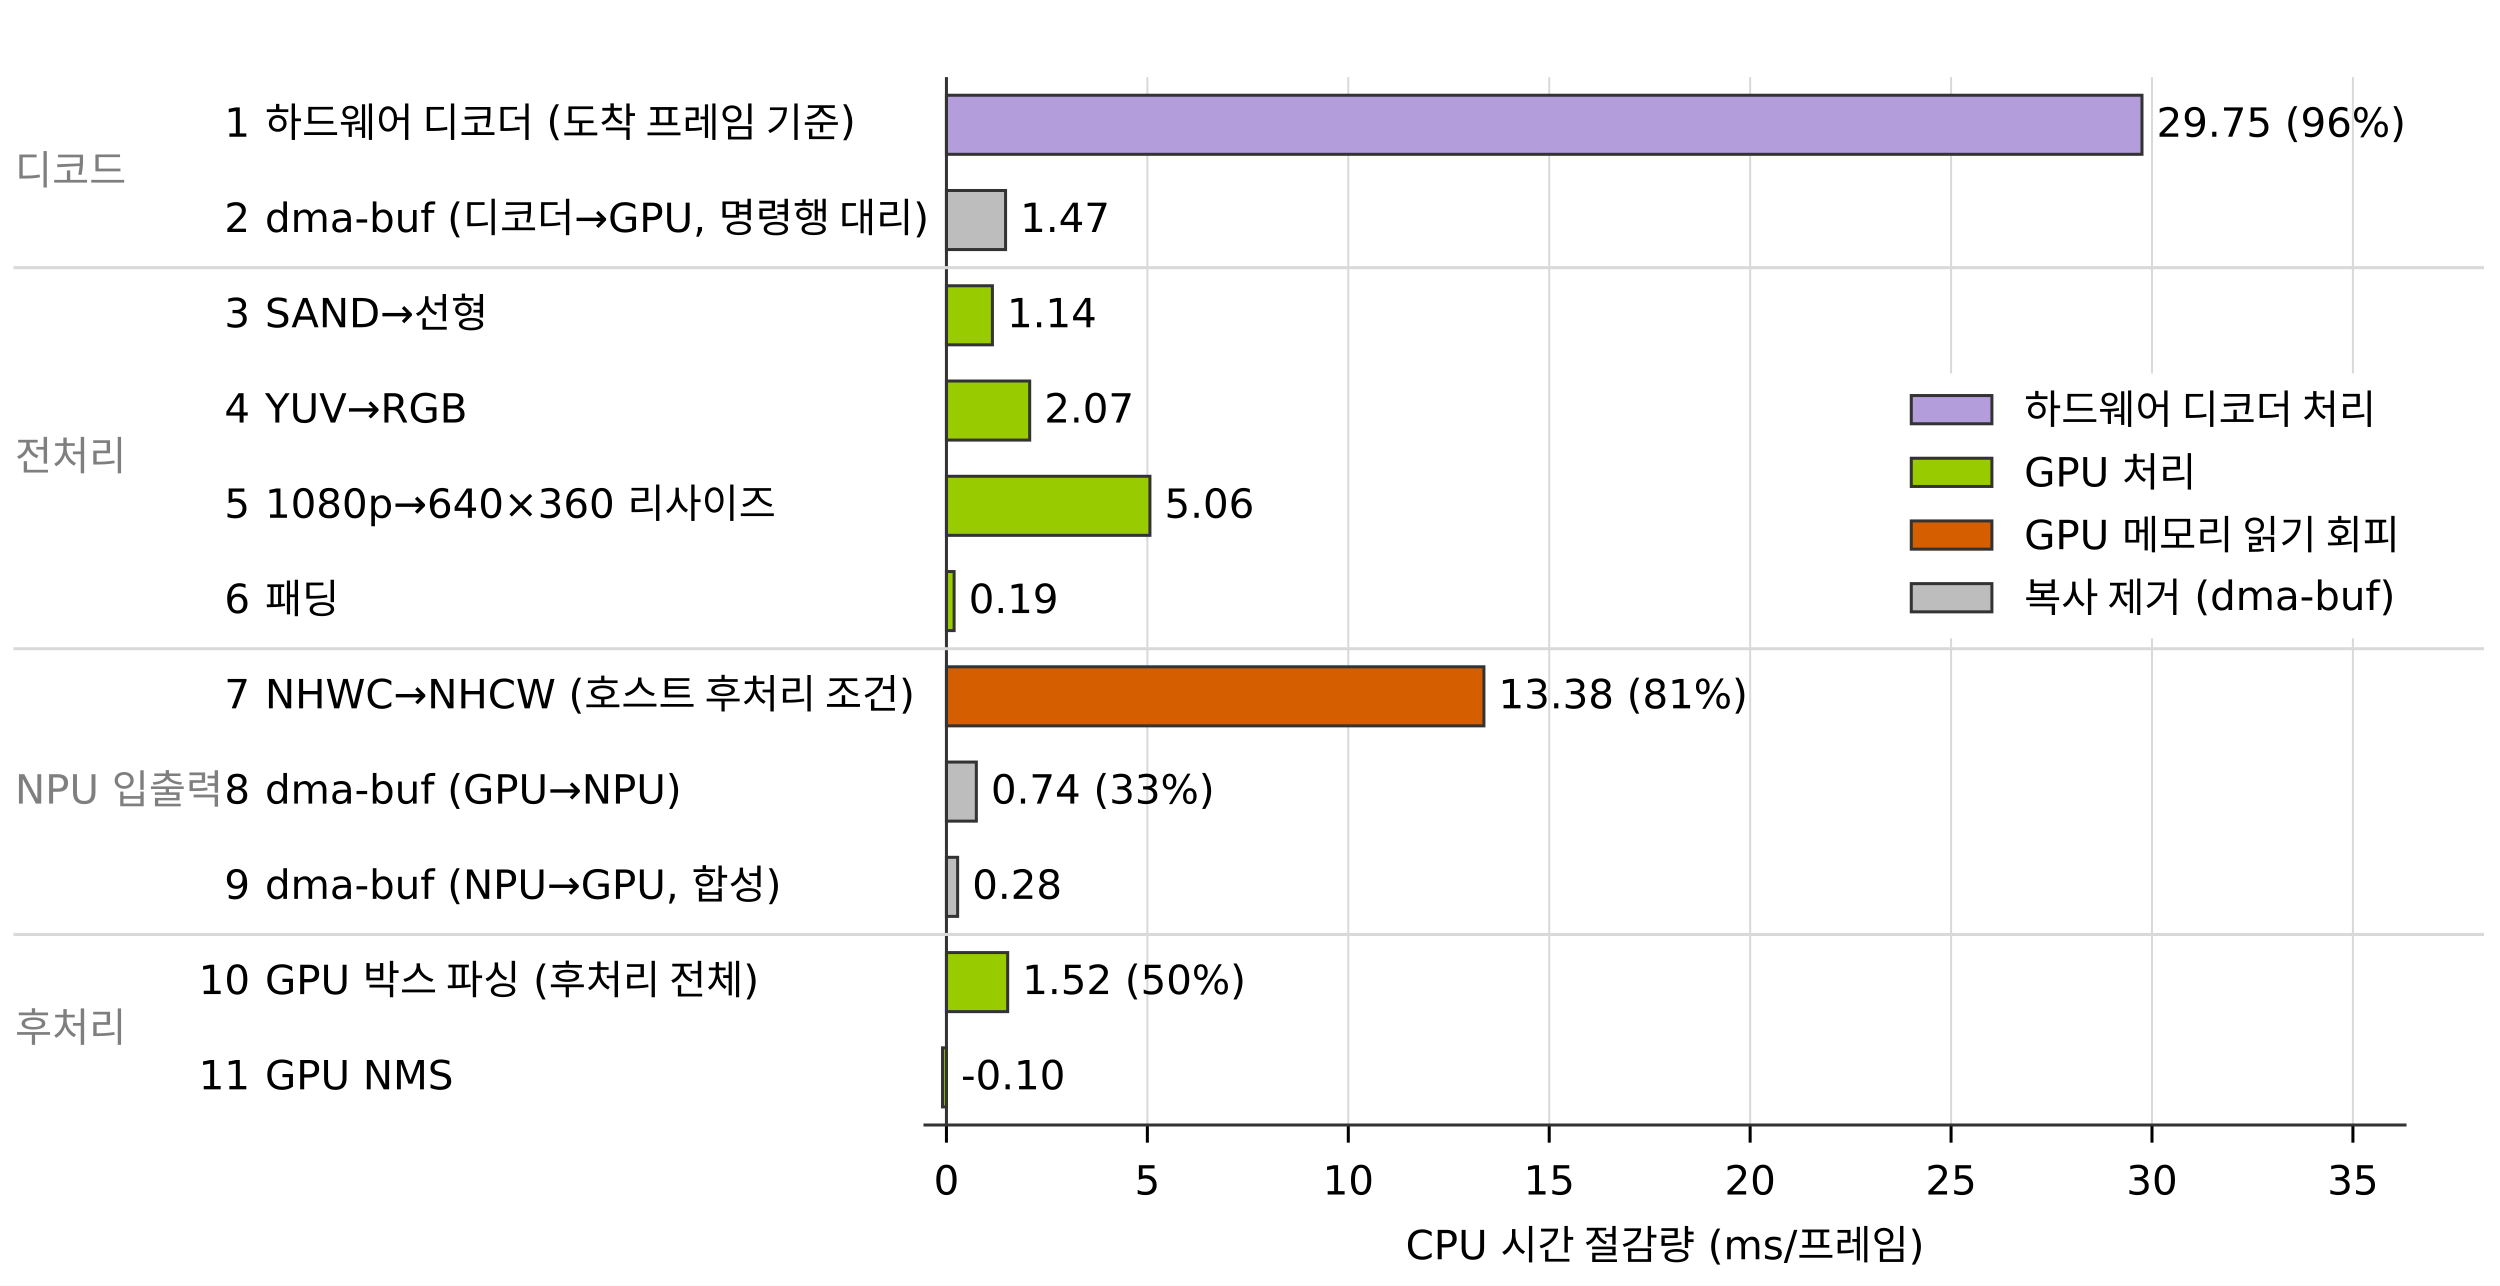
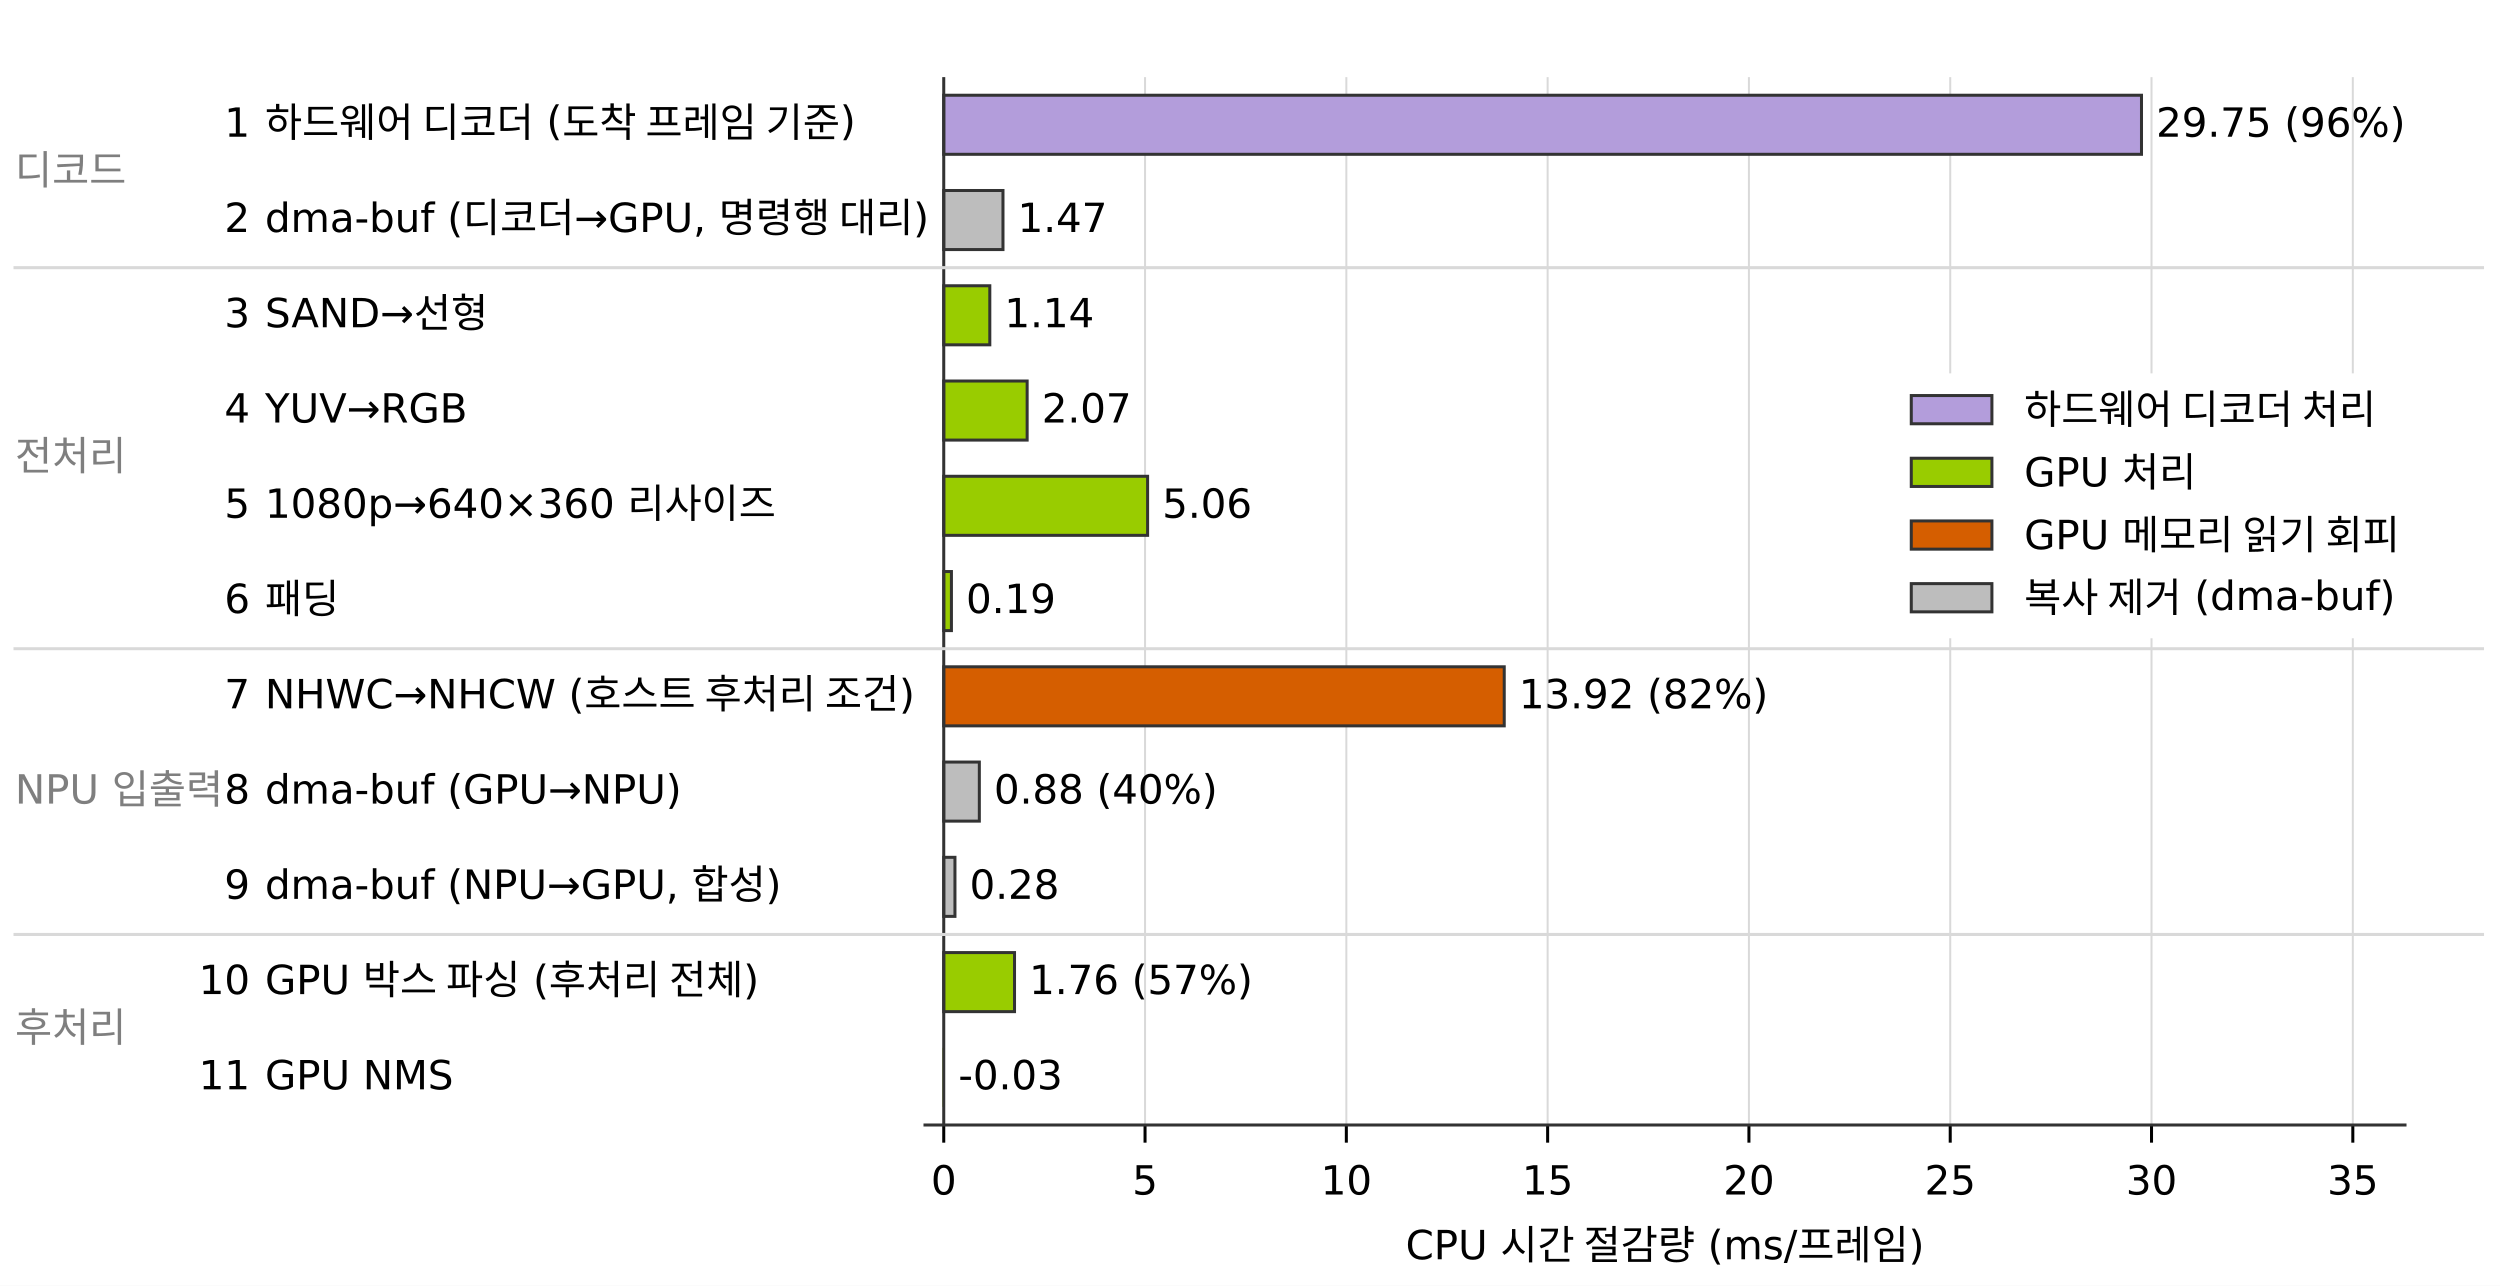
<svg xmlns="http://www.w3.org/2000/svg" xmlns:xlink="http://www.w3.org/1999/xlink" width="496.063pt" height="255.118pt" viewBox="0 0 496.063 255.118" version="1.1">
  <defs>
    <style type="text/css">*{stroke-linejoin: round; stroke-linecap: butt}</style>
  </defs>
  <g id="figure_1">
    <g id="patch_1">
      <path d="M 0 255.118  L 496.063 255.118  L 496.063 0  L 0 0  z " style="fill: #ffffff" />
    </g>
    <g id="axes_1">
      <g id="patch_2">
        <path d="M 183.543 223.228  L 477.213 223.228  L 477.213 15.307  L 183.543 15.307  z " style="fill: #ffffff" />
      </g>
      <g id="matplotlib.axis_1">
        <g id="xtick_1">
          <g id="line2d_1">
-             <path d="M 187.798 223.228  L 187.798 15.307  " clip-path="url(#c0caeaf799e)" style="fill: none; stroke: #d9d9d9; stroke-width: 0.4; stroke-linecap: square" />
+             <path d="M 187.262 223.228  L 187.262 15.307  " clip-path="url(#c0caeaf799e)" style="fill: none; stroke: #d9d9d9; stroke-width: 0.4; stroke-linecap: square" />
          </g>
          <g id="line2d_2">
            <defs>
              <path id="mfd4e453d5d" d="M 0 0  L 0 3.5  " style="stroke: #000000; stroke-width: 0.6" />
            </defs>
            <g>
-               <use xlink:href="#mfd4e453d5d" x="187.798" y="223.228" style="stroke: #000000; stroke-width: 0.6" />
+               <use xlink:href="#mfd4e453d5d" x="187.262" y="223.228" style="stroke: #000000; stroke-width: 0.6" />
            </g>
          </g>
          <g id="text_1">
-             <text style="font-size: 8px; font-family: 'NanumSquare', 'UnDotum', 'DejaVu Sans'; text-anchor: middle" x="187.798" y="237.028" transform="rotate(-0 187.7977 237.0283)">0</text>
+             <text style="font-size: 8px; font-family: 'NanumSquare', 'UnDotum', 'DejaVu Sans'; text-anchor: middle" x="187.262" y="237.028" transform="rotate(-0 187.2624 237.0283)">0</text>
          </g>
        </g>
        <g id="xtick_2">
          <g id="line2d_3">
-             <path d="M 227.666 223.228  L 227.666 15.307  " clip-path="url(#c0caeaf799e)" style="fill: none; stroke: #d9d9d9; stroke-width: 0.4; stroke-linecap: square" />
+             <path d="M 227.205 223.228  L 227.205 15.307  " clip-path="url(#c0caeaf799e)" style="fill: none; stroke: #d9d9d9; stroke-width: 0.4; stroke-linecap: square" />
          </g>
          <g id="line2d_4">
            <g>
-               <use xlink:href="#mfd4e453d5d" x="227.666" y="223.228" style="stroke: #000000; stroke-width: 0.6" />
+               <use xlink:href="#mfd4e453d5d" x="227.205" y="223.228" style="stroke: #000000; stroke-width: 0.6" />
            </g>
          </g>
          <g id="text_2">
-             <text style="font-size: 8px; font-family: 'NanumSquare', 'UnDotum', 'DejaVu Sans'; text-anchor: middle" x="227.666" y="237.028" transform="rotate(-0 227.6662 237.0283)">5</text>
+             <text style="font-size: 8px; font-family: 'NanumSquare', 'UnDotum', 'DejaVu Sans'; text-anchor: middle" x="227.205" y="237.028" transform="rotate(-0 227.2046 237.0283)">5</text>
          </g>
        </g>
        <g id="xtick_3">
          <g id="line2d_5">
-             <path d="M 267.535 223.228  L 267.535 15.307  " clip-path="url(#c0caeaf799e)" style="fill: none; stroke: #d9d9d9; stroke-width: 0.4; stroke-linecap: square" />
+             <path d="M 267.147 223.228  L 267.147 15.307  " clip-path="url(#c0caeaf799e)" style="fill: none; stroke: #d9d9d9; stroke-width: 0.4; stroke-linecap: square" />
          </g>
          <g id="line2d_6">
            <g>
-               <use xlink:href="#mfd4e453d5d" x="267.535" y="223.228" style="stroke: #000000; stroke-width: 0.6" />
+               <use xlink:href="#mfd4e453d5d" x="267.147" y="223.228" style="stroke: #000000; stroke-width: 0.6" />
            </g>
          </g>
          <g id="text_3">
-             <text style="font-size: 8px; font-family: 'NanumSquare', 'UnDotum', 'DejaVu Sans'; text-anchor: middle" x="267.535" y="237.028" transform="rotate(-0 267.5346 237.0283)">10</text>
+             <text style="font-size: 8px; font-family: 'NanumSquare', 'UnDotum', 'DejaVu Sans'; text-anchor: middle" x="267.147" y="237.028" transform="rotate(-0 267.1468 237.0283)">10</text>
          </g>
        </g>
        <g id="xtick_4">
          <g id="line2d_7">
-             <path d="M 307.403 223.228  L 307.403 15.307  " clip-path="url(#c0caeaf799e)" style="fill: none; stroke: #d9d9d9; stroke-width: 0.4; stroke-linecap: square" />
+             <path d="M 307.089 223.228  L 307.089 15.307  " clip-path="url(#c0caeaf799e)" style="fill: none; stroke: #d9d9d9; stroke-width: 0.4; stroke-linecap: square" />
          </g>
          <g id="line2d_8">
            <g>
-               <use xlink:href="#mfd4e453d5d" x="307.403" y="223.228" style="stroke: #000000; stroke-width: 0.6" />
+               <use xlink:href="#mfd4e453d5d" x="307.089" y="223.228" style="stroke: #000000; stroke-width: 0.6" />
            </g>
          </g>
          <g id="text_4">
-             <text style="font-size: 8px; font-family: 'NanumSquare', 'UnDotum', 'DejaVu Sans'; text-anchor: middle" x="307.403" y="237.028" transform="rotate(-0 307.4031 237.0283)">15</text>
+             <text style="font-size: 8px; font-family: 'NanumSquare', 'UnDotum', 'DejaVu Sans'; text-anchor: middle" x="307.089" y="237.028" transform="rotate(-0 307.089 237.0283)">15</text>
          </g>
        </g>
        <g id="xtick_5">
          <g id="line2d_9">
-             <path d="M 347.272 223.228  L 347.272 15.307  " clip-path="url(#c0caeaf799e)" style="fill: none; stroke: #d9d9d9; stroke-width: 0.4; stroke-linecap: square" />
+             <path d="M 347.031 223.228  L 347.031 15.307  " clip-path="url(#c0caeaf799e)" style="fill: none; stroke: #d9d9d9; stroke-width: 0.4; stroke-linecap: square" />
          </g>
          <g id="line2d_10">
            <g>
-               <use xlink:href="#mfd4e453d5d" x="347.272" y="223.228" style="stroke: #000000; stroke-width: 0.6" />
+               <use xlink:href="#mfd4e453d5d" x="347.031" y="223.228" style="stroke: #000000; stroke-width: 0.6" />
            </g>
          </g>
          <g id="text_5">
-             <text style="font-size: 8px; font-family: 'NanumSquare', 'UnDotum', 'DejaVu Sans'; text-anchor: middle" x="347.272" y="237.028" transform="rotate(-0 347.2716 237.0283)">20</text>
+             <text style="font-size: 8px; font-family: 'NanumSquare', 'UnDotum', 'DejaVu Sans'; text-anchor: middle" x="347.031" y="237.028" transform="rotate(-0 347.0312 237.0283)">20</text>
          </g>
        </g>
        <g id="xtick_6">
          <g id="line2d_11">
-             <path d="M 387.14 223.228  L 387.14 15.307  " clip-path="url(#c0caeaf799e)" style="fill: none; stroke: #d9d9d9; stroke-width: 0.4; stroke-linecap: square" />
+             <path d="M 386.973 223.228  L 386.973 15.307  " clip-path="url(#c0caeaf799e)" style="fill: none; stroke: #d9d9d9; stroke-width: 0.4; stroke-linecap: square" />
          </g>
          <g id="line2d_12">
            <g>
-               <use xlink:href="#mfd4e453d5d" x="387.14" y="223.228" style="stroke: #000000; stroke-width: 0.6" />
+               <use xlink:href="#mfd4e453d5d" x="386.973" y="223.228" style="stroke: #000000; stroke-width: 0.6" />
            </g>
          </g>
          <g id="text_6">
-             <text style="font-size: 8px; font-family: 'NanumSquare', 'UnDotum', 'DejaVu Sans'; text-anchor: middle" x="387.14" y="237.028" transform="rotate(-0 387.14 237.0283)">25</text>
+             <text style="font-size: 8px; font-family: 'NanumSquare', 'UnDotum', 'DejaVu Sans'; text-anchor: middle" x="386.973" y="237.028" transform="rotate(-0 386.9734 237.0283)">25</text>
          </g>
        </g>
        <g id="xtick_7">
          <g id="line2d_13">
-             <path d="M 427.008 223.228  L 427.008 15.307  " clip-path="url(#c0caeaf799e)" style="fill: none; stroke: #d9d9d9; stroke-width: 0.4; stroke-linecap: square" />
+             <path d="M 426.916 223.228  L 426.916 15.307  " clip-path="url(#c0caeaf799e)" style="fill: none; stroke: #d9d9d9; stroke-width: 0.4; stroke-linecap: square" />
          </g>
          <g id="line2d_14">
            <g>
-               <use xlink:href="#mfd4e453d5d" x="427.008" y="223.228" style="stroke: #000000; stroke-width: 0.6" />
+               <use xlink:href="#mfd4e453d5d" x="426.916" y="223.228" style="stroke: #000000; stroke-width: 0.6" />
            </g>
          </g>
          <g id="text_7">
-             <text style="font-size: 8px; font-family: 'NanumSquare', 'UnDotum', 'DejaVu Sans'; text-anchor: middle" x="427.008" y="237.028" transform="rotate(-0 427.0085 237.0283)">30</text>
+             <text style="font-size: 8px; font-family: 'NanumSquare', 'UnDotum', 'DejaVu Sans'; text-anchor: middle" x="426.916" y="237.028" transform="rotate(-0 426.9156 237.0283)">30</text>
          </g>
        </g>
        <g id="xtick_8">
          <g id="line2d_15">
-             <path d="M 466.877 223.228  L 466.877 15.307  " clip-path="url(#c0caeaf799e)" style="fill: none; stroke: #d9d9d9; stroke-width: 0.4; stroke-linecap: square" />
+             <path d="M 466.858 223.228  L 466.858 15.307  " clip-path="url(#c0caeaf799e)" style="fill: none; stroke: #d9d9d9; stroke-width: 0.4; stroke-linecap: square" />
          </g>
          <g id="line2d_16">
            <g>
-               <use xlink:href="#mfd4e453d5d" x="466.877" y="223.228" style="stroke: #000000; stroke-width: 0.6" />
+               <use xlink:href="#mfd4e453d5d" x="466.858" y="223.228" style="stroke: #000000; stroke-width: 0.6" />
            </g>
          </g>
          <g id="text_8">
-             <text style="font-size: 8px; font-family: 'NanumSquare', 'UnDotum', 'DejaVu Sans'; text-anchor: middle" x="466.877" y="237.028" transform="rotate(-0 466.8769 237.0283)">35</text>
+             <text style="font-size: 8px; font-family: 'NanumSquare', 'UnDotum', 'DejaVu Sans'; text-anchor: middle" x="466.858" y="237.028" transform="rotate(-0 466.8578 237.0283)">35</text>
          </g>
        </g>
        <g id="text_9">
          <text style="font-size: 8px; font-family: 'NanumSquare', 'UnDotum', 'DejaVu Sans'; text-anchor: middle" x="330.378" y="249.868" transform="rotate(-0 330.378 249.8683)">CPU 시간 절감량 (ms/프레임)</text>
        </g>
      </g>
      <g id="matplotlib.axis_2" />
      <g id="patch_3">
-         <path d="M 187.798 18.898  L 425.023 18.898  L 425.023 30.618  L 187.798 30.618  z " clip-path="url(#c0caeaf799e)" style="fill: #b39ddb; stroke: #333333; stroke-width: 0.6; stroke-linejoin: miter" />
+         <path d="M 187.262 18.898  L 424.926 18.898  L 424.926 30.618  L 187.262 30.618  z " clip-path="url(#c0caeaf799e)" style="fill: #b39ddb; stroke: #333333; stroke-width: 0.6; stroke-linejoin: miter" />
      </g>
      <g id="patch_4">
-         <path d="M 187.798 37.8  L 199.53 37.8  L 199.53 49.52  L 187.798 49.52  z " clip-path="url(#c0caeaf799e)" style="fill: #bdbdbd; stroke: #333333; stroke-width: 0.6; stroke-linejoin: miter" />
+         <path d="M 187.262 37.8  L 199.016 37.8  L 199.016 49.52  L 187.262 49.52  z " clip-path="url(#c0caeaf799e)" style="fill: #bdbdbd; stroke: #333333; stroke-width: 0.6; stroke-linejoin: miter" />
      </g>
      <g id="patch_5">
-         <path d="M 187.798 56.702  L 196.92 56.702  L 196.92 68.422  L 187.798 68.422  z " clip-path="url(#c0caeaf799e)" style="fill: #99cc00; stroke: #333333; stroke-width: 0.6; stroke-linejoin: miter" />
+         <path d="M 187.262 56.702  L 196.402 56.702  L 196.402 68.422  L 187.262 68.422  z " clip-path="url(#c0caeaf799e)" style="fill: #99cc00; stroke: #333333; stroke-width: 0.6; stroke-linejoin: miter" />
      </g>
      <g id="patch_6">
-         <path d="M 187.798 75.604  L 204.316 75.604  L 204.316 87.323  L 187.798 87.323  z " clip-path="url(#c0caeaf799e)" style="fill: #99cc00; stroke: #333333; stroke-width: 0.6; stroke-linejoin: miter" />
+         <path d="M 187.262 75.604  L 203.811 75.604  L 203.811 87.323  L 187.262 87.323  z " clip-path="url(#c0caeaf799e)" style="fill: #99cc00; stroke: #333333; stroke-width: 0.6; stroke-linejoin: miter" />
      </g>
      <g id="patch_7">
-         <path d="M 187.798 94.506  L 228.174 94.506  L 228.174 106.225  L 187.798 106.225  z " clip-path="url(#c0caeaf799e)" style="fill: #99cc00; stroke: #333333; stroke-width: 0.6; stroke-linejoin: miter" />
+         <path d="M 187.262 94.506  L 227.713 94.506  L 227.713 106.225  L 187.262 106.225  z " clip-path="url(#c0caeaf799e)" style="fill: #99cc00; stroke: #333333; stroke-width: 0.6; stroke-linejoin: miter" />
      </g>
      <g id="patch_8">
-         <path d="M 187.798 113.408  L 189.319 113.408  L 189.319 125.127  L 187.798 125.127  z " clip-path="url(#c0caeaf799e)" style="fill: #99cc00; stroke: #333333; stroke-width: 0.6; stroke-linejoin: miter" />
+         <path d="M 187.262 113.408  L 188.787 113.408  L 188.787 125.127  L 187.262 125.127  z " clip-path="url(#c0caeaf799e)" style="fill: #99cc00; stroke: #333333; stroke-width: 0.6; stroke-linejoin: miter" />
      </g>
      <g id="patch_9">
-         <path d="M 187.798 132.31  L 294.446 132.31  L 294.446 144.029  L 187.798 144.029  z " clip-path="url(#c0caeaf799e)" style="fill: #d55e00; stroke: #333333; stroke-width: 0.6; stroke-linejoin: miter" />
+         <path d="M 187.262 132.31  L 298.477 132.31  L 298.477 144.029  L 187.262 144.029  z " clip-path="url(#c0caeaf799e)" style="fill: #d55e00; stroke: #333333; stroke-width: 0.6; stroke-linejoin: miter" />
      </g>
      <g id="patch_10">
-         <path d="M 187.798 151.212  L 193.73 151.212  L 193.73 162.931  L 187.798 162.931  z " clip-path="url(#c0caeaf799e)" style="fill: #bdbdbd; stroke: #333333; stroke-width: 0.6; stroke-linejoin: miter" />
+         <path d="M 187.262 151.212  L 194.324 151.212  L 194.324 162.931  L 187.262 162.931  z " clip-path="url(#c0caeaf799e)" style="fill: #bdbdbd; stroke: #333333; stroke-width: 0.6; stroke-linejoin: miter" />
      </g>
      <g id="patch_11">
-         <path d="M 187.798 170.114  L 190.018 170.114  L 190.018 181.833  L 187.798 181.833  z " clip-path="url(#c0caeaf799e)" style="fill: #bdbdbd; stroke: #333333; stroke-width: 0.6; stroke-linejoin: miter" />
+         <path d="M 187.262 170.114  L 189.486 170.114  L 189.486 181.833  L 187.262 181.833  z " clip-path="url(#c0caeaf799e)" style="fill: #bdbdbd; stroke: #333333; stroke-width: 0.6; stroke-linejoin: miter" />
      </g>
      <g id="patch_12">
-         <path d="M 187.798 189.016  L 199.95 189.016  L 199.95 200.735  L 187.798 200.735  z " clip-path="url(#c0caeaf799e)" style="fill: #99cc00; stroke: #333333; stroke-width: 0.6; stroke-linejoin: miter" />
+         <path d="M 187.262 189.016  L 201.306 189.016  L 201.306 200.735  L 187.262 200.735  z " clip-path="url(#c0caeaf799e)" style="fill: #99cc00; stroke: #333333; stroke-width: 0.6; stroke-linejoin: miter" />
      </g>
      <g id="patch_13">
-         <path d="M 187.798 207.918  L 187.016 207.918  L 187.016 219.637  L 187.798 219.637  z " clip-path="url(#c0caeaf799e)" style="fill: #99cc00; stroke: #333333; stroke-width: 0.6; stroke-linejoin: miter" />
+         <path d="M 187.262 207.918  L 187.023 207.918  L 187.023 219.637  L 187.262 219.637  z " clip-path="url(#c0caeaf799e)" style="fill: #99cc00" />
      </g>
      <g id="patch_14">
        <path d="M 183.543 223.228  L 477.213 223.228  " style="fill: none; stroke: #333333; stroke-width: 0.6; stroke-linejoin: miter; stroke-linecap: square" />
      </g>
      <g id="text_10">
-         <text style="font-size: 8px; font-family: 'NanumSquare', 'UnDotum', 'DejaVu Sans'; text-anchor: start" x="427.917" y="27.138" transform="rotate(-0 427.9172 27.13805)">29.75 (96%)</text>
+         <text style="font-size: 8px; font-family: 'NanumSquare', 'UnDotum', 'DejaVu Sans'; text-anchor: start" x="427.826" y="27.138" transform="rotate(-0 427.826 27.13805)">29.75 (96%)</text>
      </g>
      <g id="text_11">
        <text style="font-size: 8px; font-family: 'NanumSquare', 'UnDotum', 'DejaVu Sans'; text-anchor: end" x="49.606" y="27.138" transform="rotate(-0 49.6063 27.13805)">1</text>
      </g>
      <g id="text_12">
        <text style="font-size: 8px; font-family: 'NanumSquare', 'UnDotum', 'DejaVu Sans'; text-anchor: start" x="52.583" y="27.138" transform="rotate(-0 52.58268 27.13805)">하드웨어 디코더 (도착 프레임 기준)</text>
      </g>
      <g id="text_13">
-         <text style="font-size: 8px; font-family: 'NanumSquare', 'UnDotum', 'DejaVu Sans'; text-anchor: start" x="202.424" y="46.04" transform="rotate(-0 202.4241 46.03999)">1.47</text>
+         <text style="font-size: 8px; font-family: 'NanumSquare', 'UnDotum', 'DejaVu Sans'; text-anchor: start" x="201.916" y="46.04" transform="rotate(-0 201.9158 46.03999)">1.47</text>
      </g>
      <g id="text_14">
        <text style="font-size: 8px; font-family: 'NanumSquare', 'UnDotum', 'DejaVu Sans'; text-anchor: end" x="49.606" y="46.04" transform="rotate(-0 49.6063 46.03999)">2</text>
      </g>
      <g id="text_15">
        <text style="font-size: 8px; font-family: 'NanumSquare', 'UnDotum', 'DejaVu Sans'; text-anchor: start" x="52.583" y="46.04" transform="rotate(-0 52.58268 46.03999)">dma-buf (디코더→GPU, 명령행 대리)</text>
      </g>
      <g id="text_16">
-         <text style="font-size: 8px; font-family: 'NanumSquare', 'UnDotum', 'DejaVu Sans'; text-anchor: start" x="199.815" y="64.942" transform="rotate(-0 199.8146 64.94192)">1.14</text>
+         <text style="font-size: 8px; font-family: 'NanumSquare', 'UnDotum', 'DejaVu Sans'; text-anchor: start" x="199.301" y="64.942" transform="rotate(-0 199.3014 64.94192)">1.14</text>
      </g>
      <g id="text_17">
        <text style="font-size: 8px; font-family: 'NanumSquare', 'UnDotum', 'DejaVu Sans'; text-anchor: end" x="49.606" y="64.942" transform="rotate(-0 49.6063 64.94192)">3</text>
      </g>
      <g id="text_18">
        <text style="font-size: 8px; font-family: 'NanumSquare', 'UnDotum', 'DejaVu Sans'; text-anchor: start" x="52.583" y="64.942" transform="rotate(-0 52.58268 64.94192)">SAND→선형</text>
      </g>
      <g id="text_19">
-         <text style="font-size: 8px; font-family: 'NanumSquare', 'UnDotum', 'DejaVu Sans'; text-anchor: start" x="207.21" y="83.844" transform="rotate(-0 207.2102 83.84385)">2.07</text>
+         <text style="font-size: 8px; font-family: 'NanumSquare', 'UnDotum', 'DejaVu Sans'; text-anchor: start" x="206.711" y="83.844" transform="rotate(-0 206.7107 83.84385)">2.07</text>
      </g>
      <g id="text_20">
        <text style="font-size: 8px; font-family: 'NanumSquare', 'UnDotum', 'DejaVu Sans'; text-anchor: end" x="49.606" y="83.844" transform="rotate(-0 49.6063 83.84385)">4</text>
      </g>
      <g id="text_21">
        <text style="font-size: 8px; font-family: 'NanumSquare', 'UnDotum', 'DejaVu Sans'; text-anchor: start" x="52.583" y="83.844" transform="rotate(-0 52.58268 83.84385)">YUV→RGB</text>
      </g>
      <g id="text_22">
-         <text style="font-size: 8px; font-family: 'NanumSquare', 'UnDotum', 'DejaVu Sans'; text-anchor: start" x="231.068" y="102.746" transform="rotate(-0 231.0682 102.7458)">5.06</text>
+         <text style="font-size: 8px; font-family: 'NanumSquare', 'UnDotum', 'DejaVu Sans'; text-anchor: start" x="230.613" y="102.746" transform="rotate(-0 230.6129 102.7458)">5.06</text>
      </g>
      <g id="text_23">
        <text style="font-size: 8px; font-family: 'NanumSquare', 'UnDotum', 'DejaVu Sans'; text-anchor: end" x="49.606" y="102.746" transform="rotate(-0 49.6063 102.7458)">5</text>
      </g>
      <g id="text_24">
        <text style="font-size: 8px; font-family: 'NanumSquare', 'UnDotum', 'DejaVu Sans'; text-anchor: start" x="52.583" y="102.746" transform="rotate(-0 52.58268 102.7458)">1080p→640×360 리사이즈</text>
      </g>
      <g id="text_25">
-         <text style="font-size: 8px; font-family: 'NanumSquare', 'UnDotum', 'DejaVu Sans'; text-anchor: start" x="192.213" y="121.648" transform="rotate(-0 192.2132 121.6477)">0.19</text>
+         <text style="font-size: 8px; font-family: 'NanumSquare', 'UnDotum', 'DejaVu Sans'; text-anchor: start" x="191.686" y="121.648" transform="rotate(-0 191.6861 121.6477)">0.19</text>
      </g>
      <g id="text_26">
        <text style="font-size: 8px; font-family: 'NanumSquare', 'UnDotum', 'DejaVu Sans'; text-anchor: end" x="49.606" y="121.648" transform="rotate(-0 49.6063 121.6477)">6</text>
      </g>
      <g id="text_27">
        <text style="font-size: 8px; font-family: 'NanumSquare', 'UnDotum', 'DejaVu Sans'; text-anchor: start" x="52.583" y="121.648" transform="rotate(-0 52.58268 121.6477)">패딩</text>
      </g>
      <g id="text_28">
-         <text style="font-size: 8px; font-family: 'NanumSquare', 'UnDotum', 'DejaVu Sans'; text-anchor: start" x="297.34" y="140.55" transform="rotate(-0 297.34 140.5496)">13.38 (81%)</text>
+         <text style="font-size: 8px; font-family: 'NanumSquare', 'UnDotum', 'DejaVu Sans'; text-anchor: start" x="301.377" y="140.55" transform="rotate(-0 301.377 140.5496)">13.92 (82%)</text>
      </g>
      <g id="text_29">
        <text style="font-size: 8px; font-family: 'NanumSquare', 'UnDotum', 'DejaVu Sans'; text-anchor: end" x="49.606" y="140.55" transform="rotate(-0 49.6063 140.5496)">7</text>
      </g>
      <g id="text_30">
        <text style="font-size: 8px; font-family: 'NanumSquare', 'UnDotum', 'DejaVu Sans'; text-anchor: start" x="52.583" y="140.55" transform="rotate(-0 52.58268 140.5496)">NHWC→NHCW (호스트 후처리 조건)</text>
      </g>
      <g id="text_31">
-         <text style="font-size: 8px; font-family: 'NanumSquare', 'UnDotum', 'DejaVu Sans'; text-anchor: start" x="196.624" y="159.452" transform="rotate(-0 196.6243 159.4516)">0.74 (33%)</text>
+         <text style="font-size: 8px; font-family: 'NanumSquare', 'UnDotum', 'DejaVu Sans'; text-anchor: start" x="197.224" y="159.452" transform="rotate(-0 197.2236 159.4516)">0.88 (40%)</text>
      </g>
      <g id="text_32">
        <text style="font-size: 8px; font-family: 'NanumSquare', 'UnDotum', 'DejaVu Sans'; text-anchor: end" x="49.606" y="159.452" transform="rotate(-0 49.6063 159.4516)">8</text>
      </g>
      <g id="text_33">
        <text style="font-size: 8px; font-family: 'NanumSquare', 'UnDotum', 'DejaVu Sans'; text-anchor: start" x="52.583" y="159.452" transform="rotate(-0 52.58268 159.4516)">dma-buf (GPU→NPU)</text>
      </g>
      <g id="text_34">
-         <text style="font-size: 8px; font-family: 'NanumSquare', 'UnDotum', 'DejaVu Sans'; text-anchor: start" x="192.912" y="178.354" transform="rotate(-0 192.9117 178.3535)">0.28</text>
+         <text style="font-size: 8px; font-family: 'NanumSquare', 'UnDotum', 'DejaVu Sans'; text-anchor: start" x="192.386" y="178.354" transform="rotate(-0 192.3858 178.3535)">0.28</text>
      </g>
      <g id="text_35">
        <text style="font-size: 8px; font-family: 'NanumSquare', 'UnDotum', 'DejaVu Sans'; text-anchor: end" x="49.606" y="178.354" transform="rotate(-0 49.6063 178.3535)">9</text>
      </g>
      <g id="text_36">
        <text style="font-size: 8px; font-family: 'NanumSquare', 'UnDotum', 'DejaVu Sans'; text-anchor: start" x="52.583" y="178.354" transform="rotate(-0 52.58268 178.3535)">dma-buf (NPU→GPU, 합성)</text>
      </g>
      <g id="text_37">
-         <text style="font-size: 8px; font-family: 'NanumSquare', 'UnDotum', 'DejaVu Sans'; text-anchor: start" x="202.844" y="197.255" transform="rotate(-0 202.8438 197.2554)">1.52 (50%)</text>
+         <text style="font-size: 8px; font-family: 'NanumSquare', 'UnDotum', 'DejaVu Sans'; text-anchor: start" x="204.206" y="197.255" transform="rotate(-0 204.2055 197.2554)">1.76 (57%)</text>
      </g>
      <g id="text_38">
        <text style="font-size: 8px; font-family: 'NanumSquare', 'UnDotum', 'DejaVu Sans'; text-anchor: end" x="49.606" y="197.255" transform="rotate(-0 49.6063 197.2554)">10</text>
      </g>
      <g id="text_39">
        <text style="font-size: 8px; font-family: 'NanumSquare', 'UnDotum', 'DejaVu Sans'; text-anchor: start" x="52.583" y="197.255" transform="rotate(-0 52.58268 197.2554)">GPU 박스 파싱 (후처리 전체)</text>
      </g>
      <g id="text_40">
-         <text style="font-size: 8px; font-family: 'NanumSquare', 'UnDotum', 'DejaVu Sans'; text-anchor: start" x="190.692" y="216.157" transform="rotate(-0 190.6919 216.1574)">-0.10</text>
+         <text style="font-size: 8px; font-family: 'NanumSquare', 'UnDotum', 'DejaVu Sans'; text-anchor: start" x="190.162" y="216.157" transform="rotate(-0 190.1619 216.1574)">-0.03</text>
      </g>
      <g id="text_41">
        <text style="font-size: 8px; font-family: 'NanumSquare', 'UnDotum', 'DejaVu Sans'; text-anchor: end" x="49.606" y="216.157" transform="rotate(-0 49.6063 216.1574)">11</text>
      </g>
      <g id="text_42">
        <text style="font-size: 8px; font-family: 'NanumSquare', 'UnDotum', 'DejaVu Sans'; text-anchor: start" x="52.583" y="216.157" transform="rotate(-0 52.58268 216.1574)">GPU NMS</text>
      </g>
      <g id="text_43">
        <text style="font-size: 8px; font-family: 'NanumSquare', 'UnDotum', 'DejaVu Sans'; text-anchor: start; fill: #7f7f7f" x="2.976" y="36.589" transform="rotate(-0 2.976378 36.58902)">디코드</text>
      </g>
      <g id="text_44">
        <text style="font-size: 8px; font-family: 'NanumSquare', 'UnDotum', 'DejaVu Sans'; text-anchor: start; fill: #7f7f7f" x="2.976" y="93.295" transform="rotate(-0 2.976378 93.29482)">전처리</text>
      </g>
      <g id="text_45">
        <text style="font-size: 8px; font-family: 'NanumSquare', 'UnDotum', 'DejaVu Sans'; text-anchor: start; fill: #7f7f7f" x="2.976" y="159.452" transform="rotate(-0 2.976378 159.4516)">NPU 입출력</text>
      </g>
      <g id="text_46">
        <text style="font-size: 8px; font-family: 'NanumSquare', 'UnDotum', 'DejaVu Sans'; text-anchor: start; fill: #7f7f7f" x="2.976" y="206.706" transform="rotate(-0 2.976378 206.7064)">후처리</text>
      </g>
      <g id="line2d_17">
-         <path d="M 187.798 223.228  L 187.798 15.307  " clip-path="url(#c0caeaf799e)" style="fill: none; stroke: #333333; stroke-width: 0.6; stroke-linecap: square" />
+         <path d="M 187.262 223.228  L 187.262 15.307  " clip-path="url(#c0caeaf799e)" style="fill: none; stroke: #333333; stroke-width: 0.6; stroke-linecap: square" />
      </g>
      <g id="legend_1">
        <g id="patch_15">
          <path d="M 376.045 126.646  L 477.213 126.646  L 477.213 74.086  L 376.045 74.086  z " style="fill: #ffffff" />
        </g>
        <g id="patch_16">
          <path d="M 379.245 84.086  L 395.245 84.086  L 395.245 78.486  L 379.245 78.486  z " style="fill: #b39ddb; stroke: #333333; stroke-width: 0.6; stroke-linejoin: miter" />
        </g>
        <g id="text_47">
          <text style="font-size: 8px; font-family: 'NanumSquare', 'UnDotum', 'DejaVu Sans'; text-anchor: start" x="401.645" y="84.086" transform="rotate(-0 401.6451 84.08578)">하드웨어 디코더 처리</text>
        </g>
        <g id="patch_17">
          <path d="M 379.245 96.526  L 395.245 96.526  L 395.245 90.926  L 379.245 90.926  z " style="fill: #99cc00; stroke: #333333; stroke-width: 0.6; stroke-linejoin: miter" />
        </g>
        <g id="text_48">
          <text style="font-size: 8px; font-family: 'NanumSquare', 'UnDotum', 'DejaVu Sans'; text-anchor: start" x="401.645" y="96.526" transform="rotate(-0 401.6451 96.52578)">GPU 처리</text>
        </g>
        <g id="patch_18">
          <path d="M 379.245 108.966  L 395.245 108.966  L 395.245 103.366  L 379.245 103.366  z " style="fill: #d55e00; stroke: #333333; stroke-width: 0.6; stroke-linejoin: miter" />
        </g>
        <g id="text_49">
          <text style="font-size: 8px; font-family: 'NanumSquare', 'UnDotum', 'DejaVu Sans'; text-anchor: start" x="401.645" y="108.966" transform="rotate(-0 401.6451 108.9658)">GPU 메모리 읽기 회피</text>
        </g>
        <g id="patch_19">
          <path d="M 379.245 121.406  L 395.245 121.406  L 395.245 115.806  L 379.245 115.806  z " style="fill: #bdbdbd; stroke: #333333; stroke-width: 0.6; stroke-linejoin: miter" />
        </g>
        <g id="text_50">
          <text style="font-size: 8px; font-family: 'NanumSquare', 'UnDotum', 'DejaVu Sans'; text-anchor: start" x="401.645" y="121.406" transform="rotate(-0 401.6451 121.4058)">복사 제거 (dma-buf)</text>
        </g>
      </g>
    </g>
    <g id="line2d_18">
      <path d="M 2.976 53.111  L 492.591 53.111  " style="fill: none; stroke: #d9d9d9; stroke-width: 0.6; stroke-linecap: square" />
    </g>
    <g id="line2d_19">
      <path d="M 2.976 128.719  L 492.591 128.719  " style="fill: none; stroke: #d9d9d9; stroke-width: 0.6; stroke-linecap: square" />
    </g>
    <g id="line2d_20">
      <path d="M 2.976 185.424  L 492.591 185.424  " style="fill: none; stroke: #d9d9d9; stroke-width: 0.6; stroke-linecap: square" />
    </g>
  </g>
  <defs>
    <clipPath id="c0caeaf799e">
      <rect x="183.543" y="15.307" width="293.669" height="207.921" />
    </clipPath>
  </defs>
</svg>
